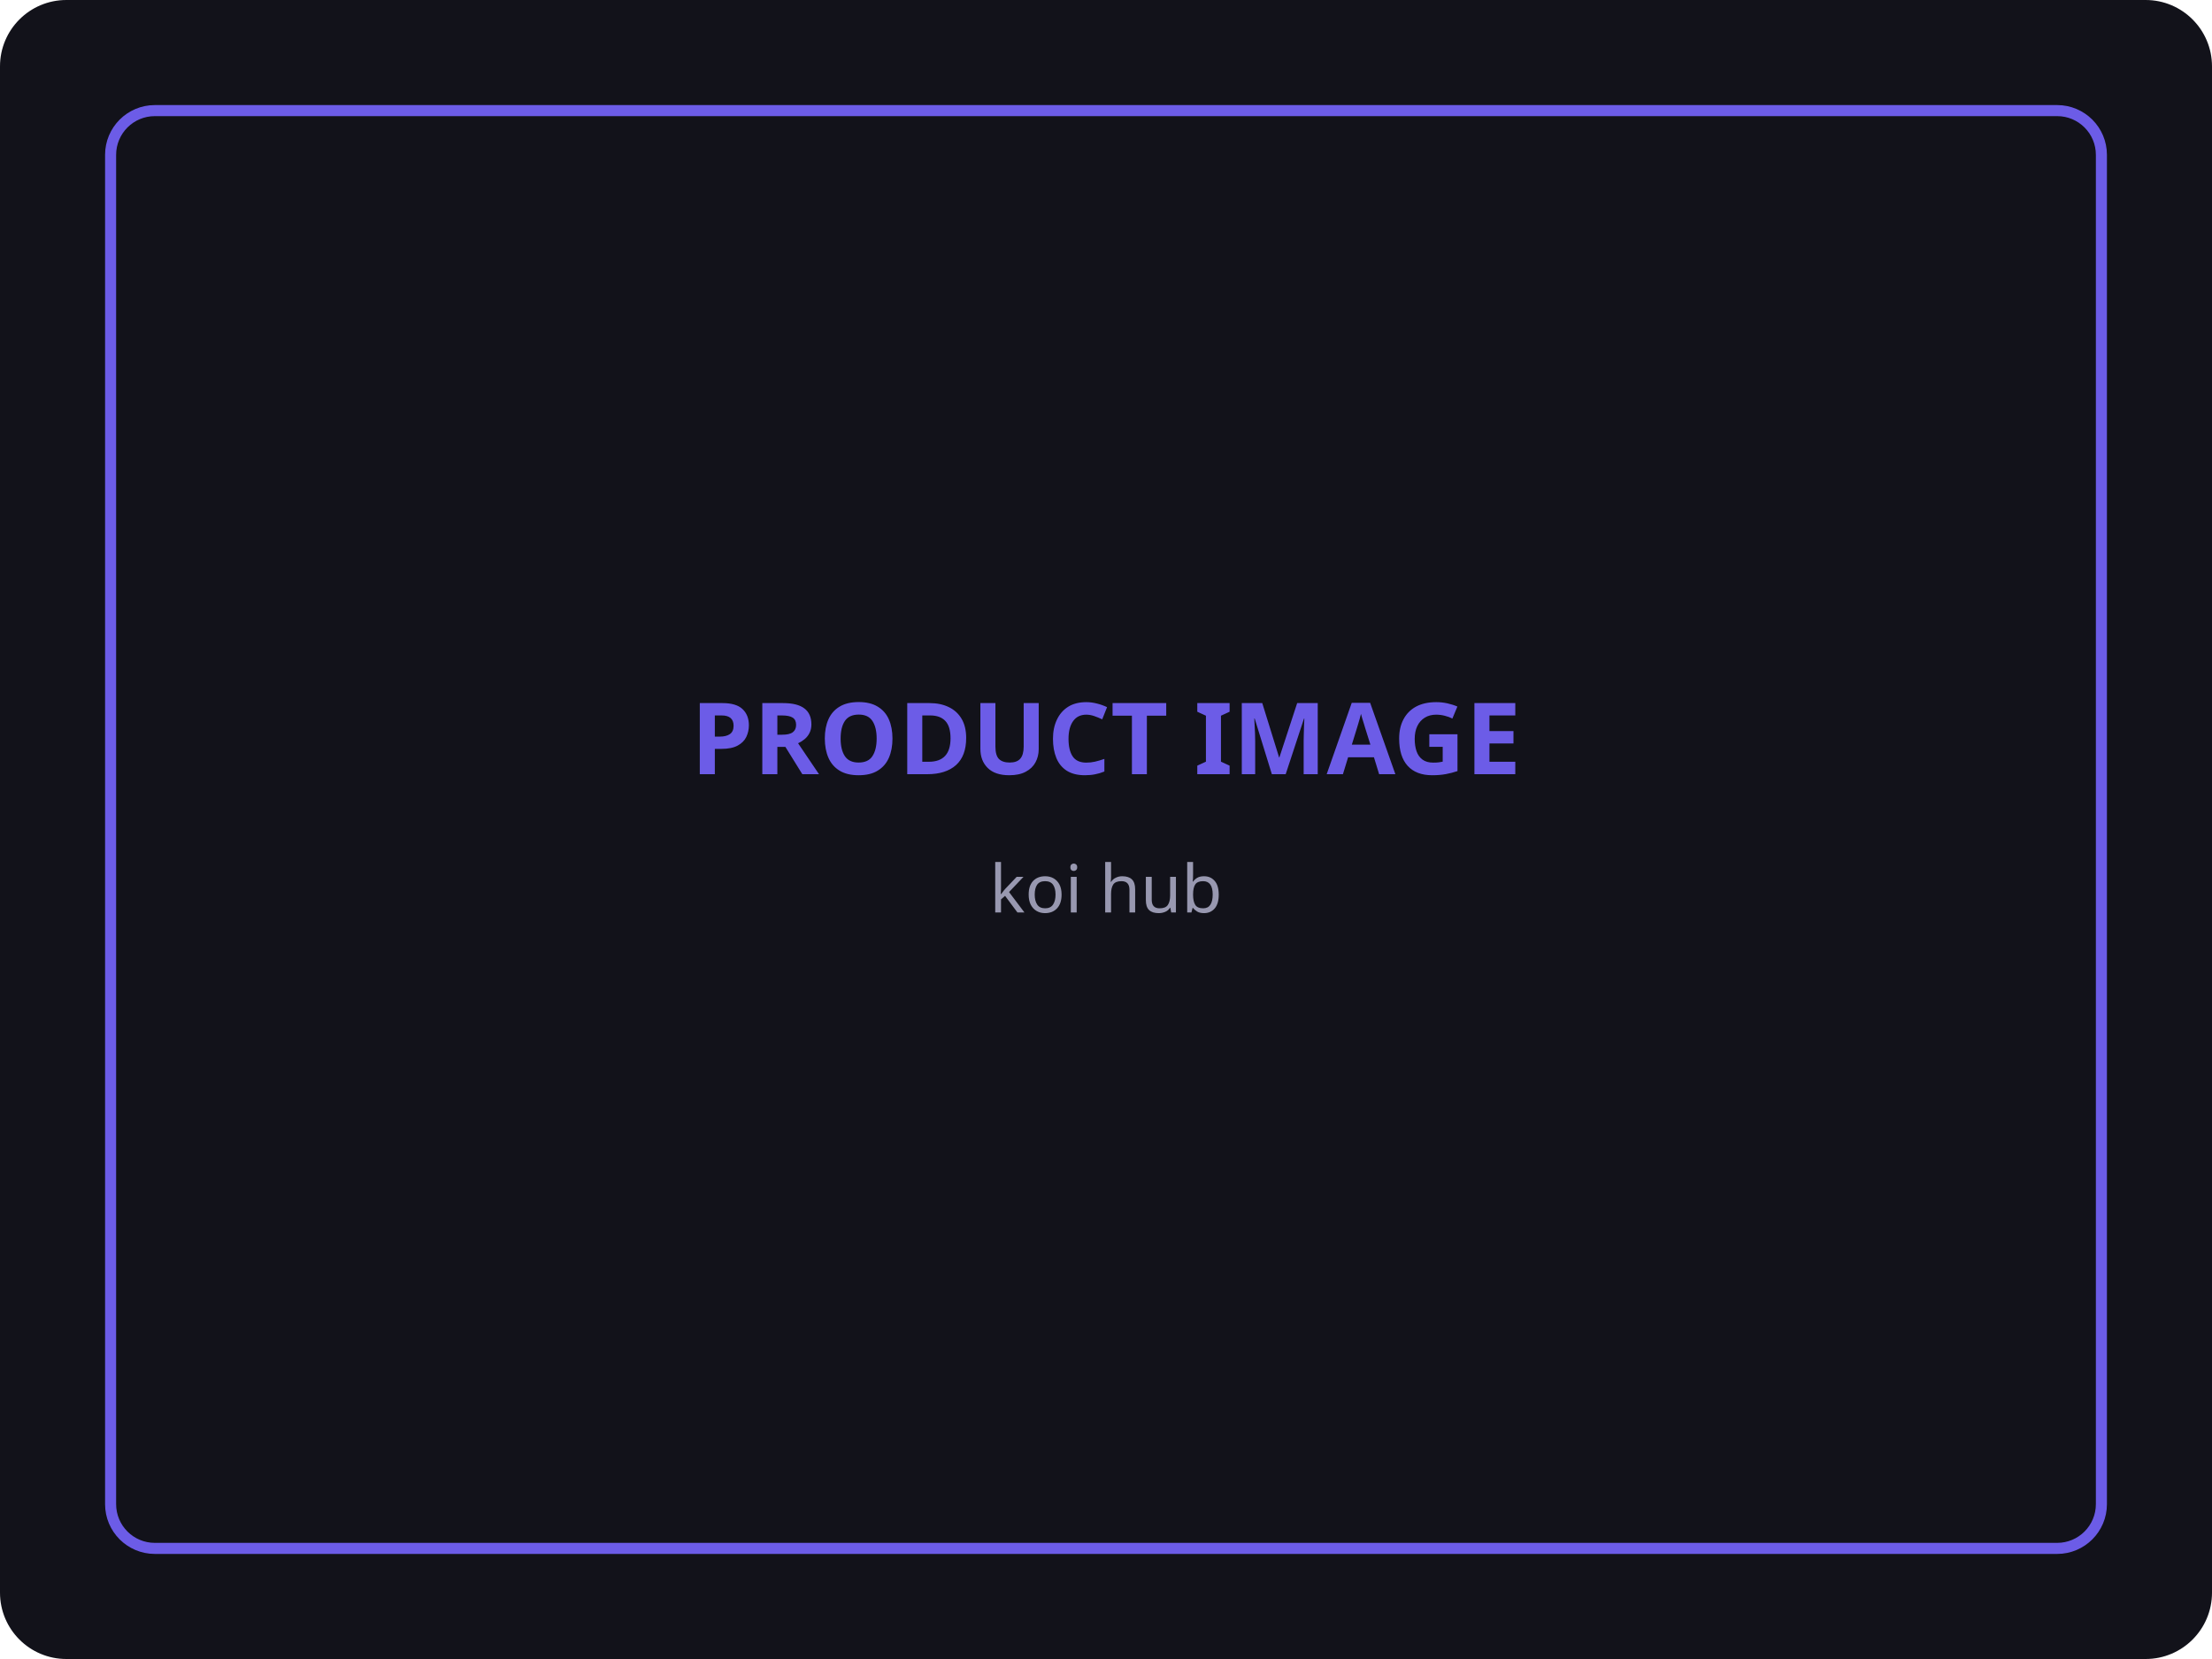
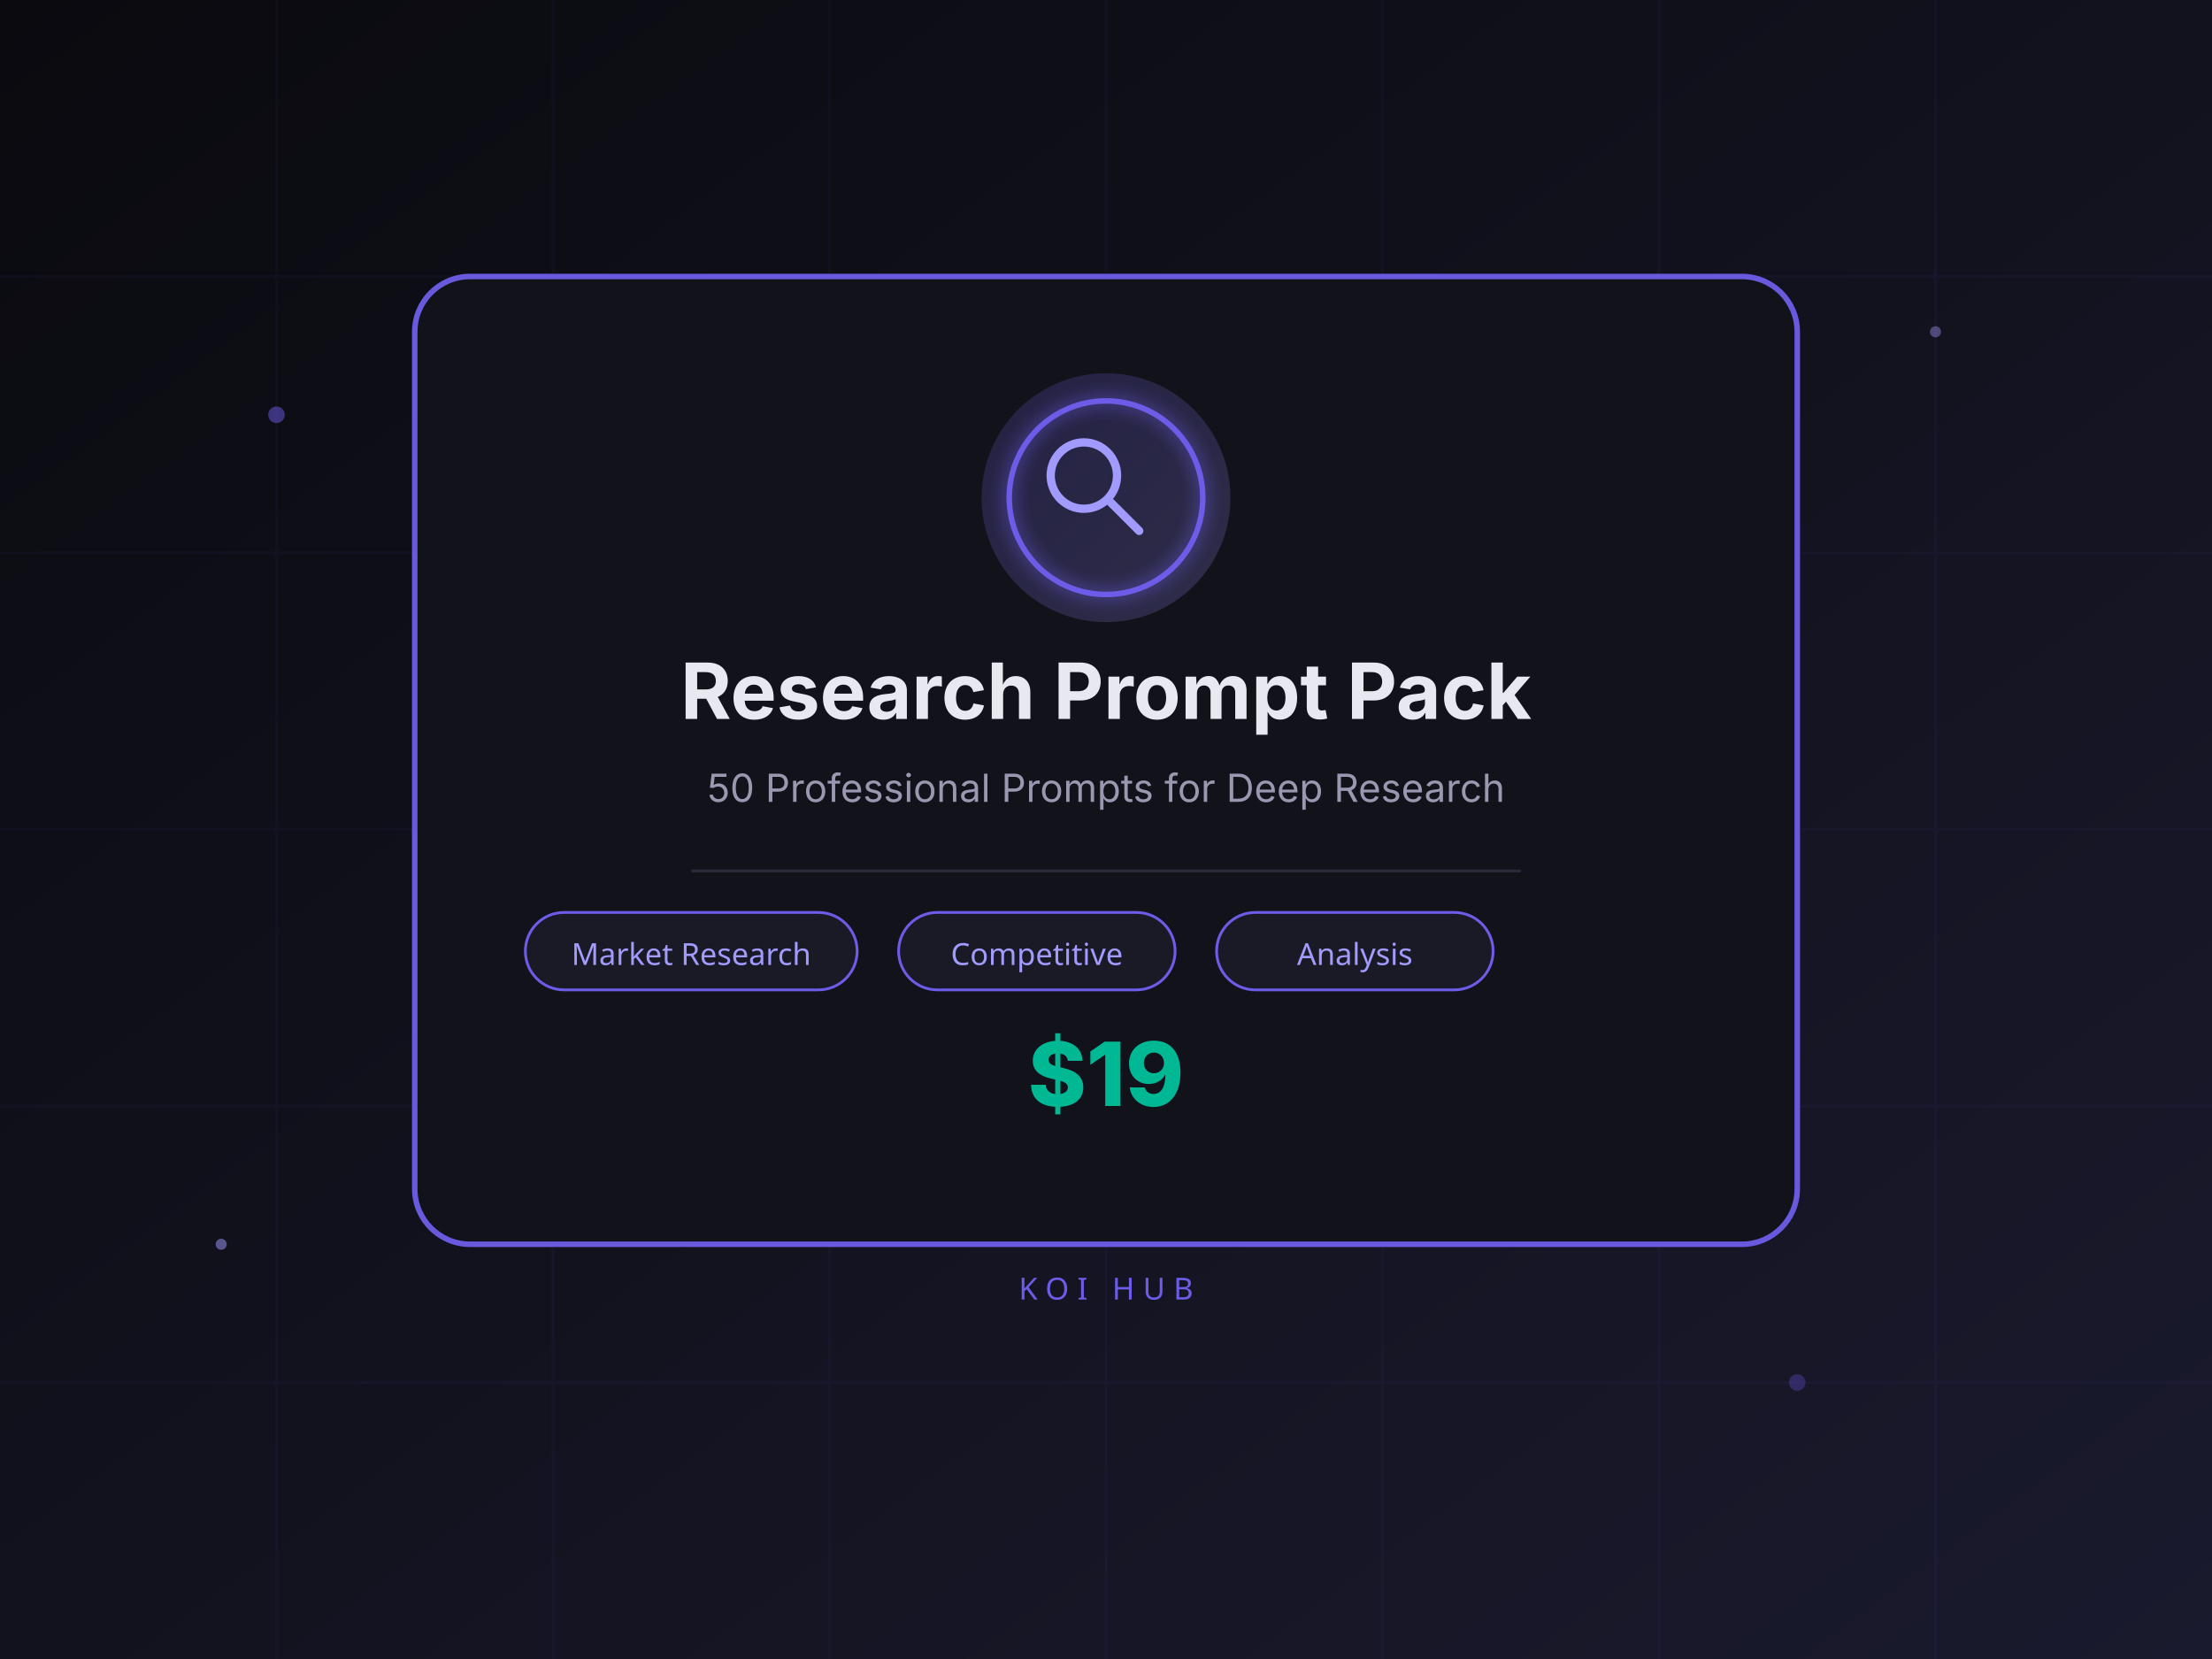
- <svg xmlns="http://www.w3.org/2000/svg" width="400" height="300" viewBox="0 0 400 300">
-   <rect width="400" height="300" fill="#12121a" rx="12" />
-   <rect x="20" y="20" width="360" height="260" fill="none" stroke="#6c5ce7" stroke-width="2" rx="8" />
-   <text x="200" y="140" text-anchor="middle" fill="#6c5ce7" font-family="sans-serif" font-size="18" font-weight="600">PRODUCT IMAGE</text>
-   <text x="200" y="165" text-anchor="middle" fill="#9898b0" font-family="sans-serif" font-size="12">koi hub</text>
+ <svg xmlns="http://www.w3.org/2000/svg" width="800" height="600" viewBox="0 0 800 600">
+   <defs>
+     <linearGradient id="bg" x1="0%" y1="0%" x2="100%" y2="100%">
+       <stop offset="0%" style="stop-color:#0a0a0f" />
+       <stop offset="100%" style="stop-color:#1a1a2e" />
+     </linearGradient>
+     <linearGradient id="card" x1="0%" y1="0%" x2="100%" y2="100%">
+       <stop offset="0%" style="stop-color:#6c5ce7" />
+       <stop offset="100%" style="stop-color:#a29bfe" />
+     </linearGradient>
+     <filter id="glow">
+       <feGaussianBlur stdDeviation="3" result="coloredBlur" />
+       <feMerge>
+         <feMergeNode in="coloredBlur" />
+         <feMergeNode in="SourceGraphic" />
+       </feMerge>
+     </filter>
+   </defs>
+   <rect width="800" height="600" fill="url(#bg)" />
+   <g opacity="0.05">
+     <line x1="0" y1="100" x2="800" y2="100" stroke="#6c5ce7" stroke-width="1" />
+     <line x1="0" y1="200" x2="800" y2="200" stroke="#6c5ce7" stroke-width="1" />
+     <line x1="0" y1="300" x2="800" y2="300" stroke="#6c5ce7" stroke-width="1" />
+     <line x1="0" y1="400" x2="800" y2="400" stroke="#6c5ce7" stroke-width="1" />
+     <line x1="0" y1="500" x2="800" y2="500" stroke="#6c5ce7" stroke-width="1" />
+     <line x1="100" y1="0" x2="100" y2="600" stroke="#6c5ce7" stroke-width="1" />
+     <line x1="200" y1="0" x2="200" y2="600" stroke="#6c5ce7" stroke-width="1" />
+     <line x1="300" y1="0" x2="300" y2="600" stroke="#6c5ce7" stroke-width="1" />
+     <line x1="400" y1="0" x2="400" y2="600" stroke="#6c5ce7" stroke-width="1" />
+     <line x1="500" y1="0" x2="500" y2="600" stroke="#6c5ce7" stroke-width="1" />
+     <line x1="600" y1="0" x2="600" y2="600" stroke="#6c5ce7" stroke-width="1" />
+     <line x1="700" y1="0" x2="700" y2="600" stroke="#6c5ce7" stroke-width="1" />
+   </g>
+   <rect x="150" y="100" width="500" height="350" rx="20" fill="#12121a" stroke="#6c5ce7" stroke-width="2" opacity="0.95" />
+   <circle cx="400" cy="180" r="45" fill="url(#card)" opacity="0.2" />
+   <circle cx="400" cy="180" r="35" fill="none" stroke="#6c5ce7" stroke-width="2" filter="url(#glow)" />
+   <circle cx="392" cy="172" r="12" fill="none" stroke="#a29bfe" stroke-width="3" />
+   <line x1="401" y1="181" x2="412" y2="192" stroke="#a29bfe" stroke-width="3" stroke-linecap="round" />
+   <text x="400" y="260" text-anchor="middle" fill="#e8e8f0" font-family="Inter, -apple-system, sans-serif" font-size="28" font-weight="700">Research Prompt Pack</text>
+   <text x="400" y="290" text-anchor="middle" fill="#9898b0" font-family="Inter, -apple-system, sans-serif" font-size="14">50 Professional Prompts for Deep Research</text>
+   <line x1="250" y1="315" x2="550" y2="315" stroke="#2a2a3a" stroke-width="1" />
+   <rect x="190" y="330" width="120" height="28" rx="14" fill="#1a1a26" stroke="#6c5ce7" stroke-width="1" />
+   <text x="250" y="349" text-anchor="middle" fill="#a29bfe" font-family="sans-serif" font-size="11">Market Research</text>
+   <rect x="325" y="330" width="100" height="28" rx="14" fill="#1a1a26" stroke="#6c5ce7" stroke-width="1" />
+   <text x="375" y="349" text-anchor="middle" fill="#a29bfe" font-family="sans-serif" font-size="11">Competitive</text>
+   <rect x="440" y="330" width="100" height="28" rx="14" fill="#1a1a26" stroke="#6c5ce7" stroke-width="1" />
+   <text x="490" y="349" text-anchor="middle" fill="#a29bfe" font-family="sans-serif" font-size="11">Analysis</text>
+   <text x="400" y="400" text-anchor="middle" fill="#00b894" font-family="Inter, -apple-system, sans-serif" font-size="32" font-weight="800">$19</text>
+   <text x="400" y="470" text-anchor="middle" fill="#6c5ce7" font-family="sans-serif" font-size="11" letter-spacing="3">KOI HUB</text>
+   <circle cx="100" cy="150" r="3" fill="#6c5ce7" opacity="0.5" />
+   <circle cx="700" cy="120" r="2" fill="#a29bfe" opacity="0.4" />
+   <circle cx="650" cy="500" r="3" fill="#6c5ce7" opacity="0.3" />
+   <circle cx="80" cy="450" r="2" fill="#a29bfe" opacity="0.5" />
</svg>
